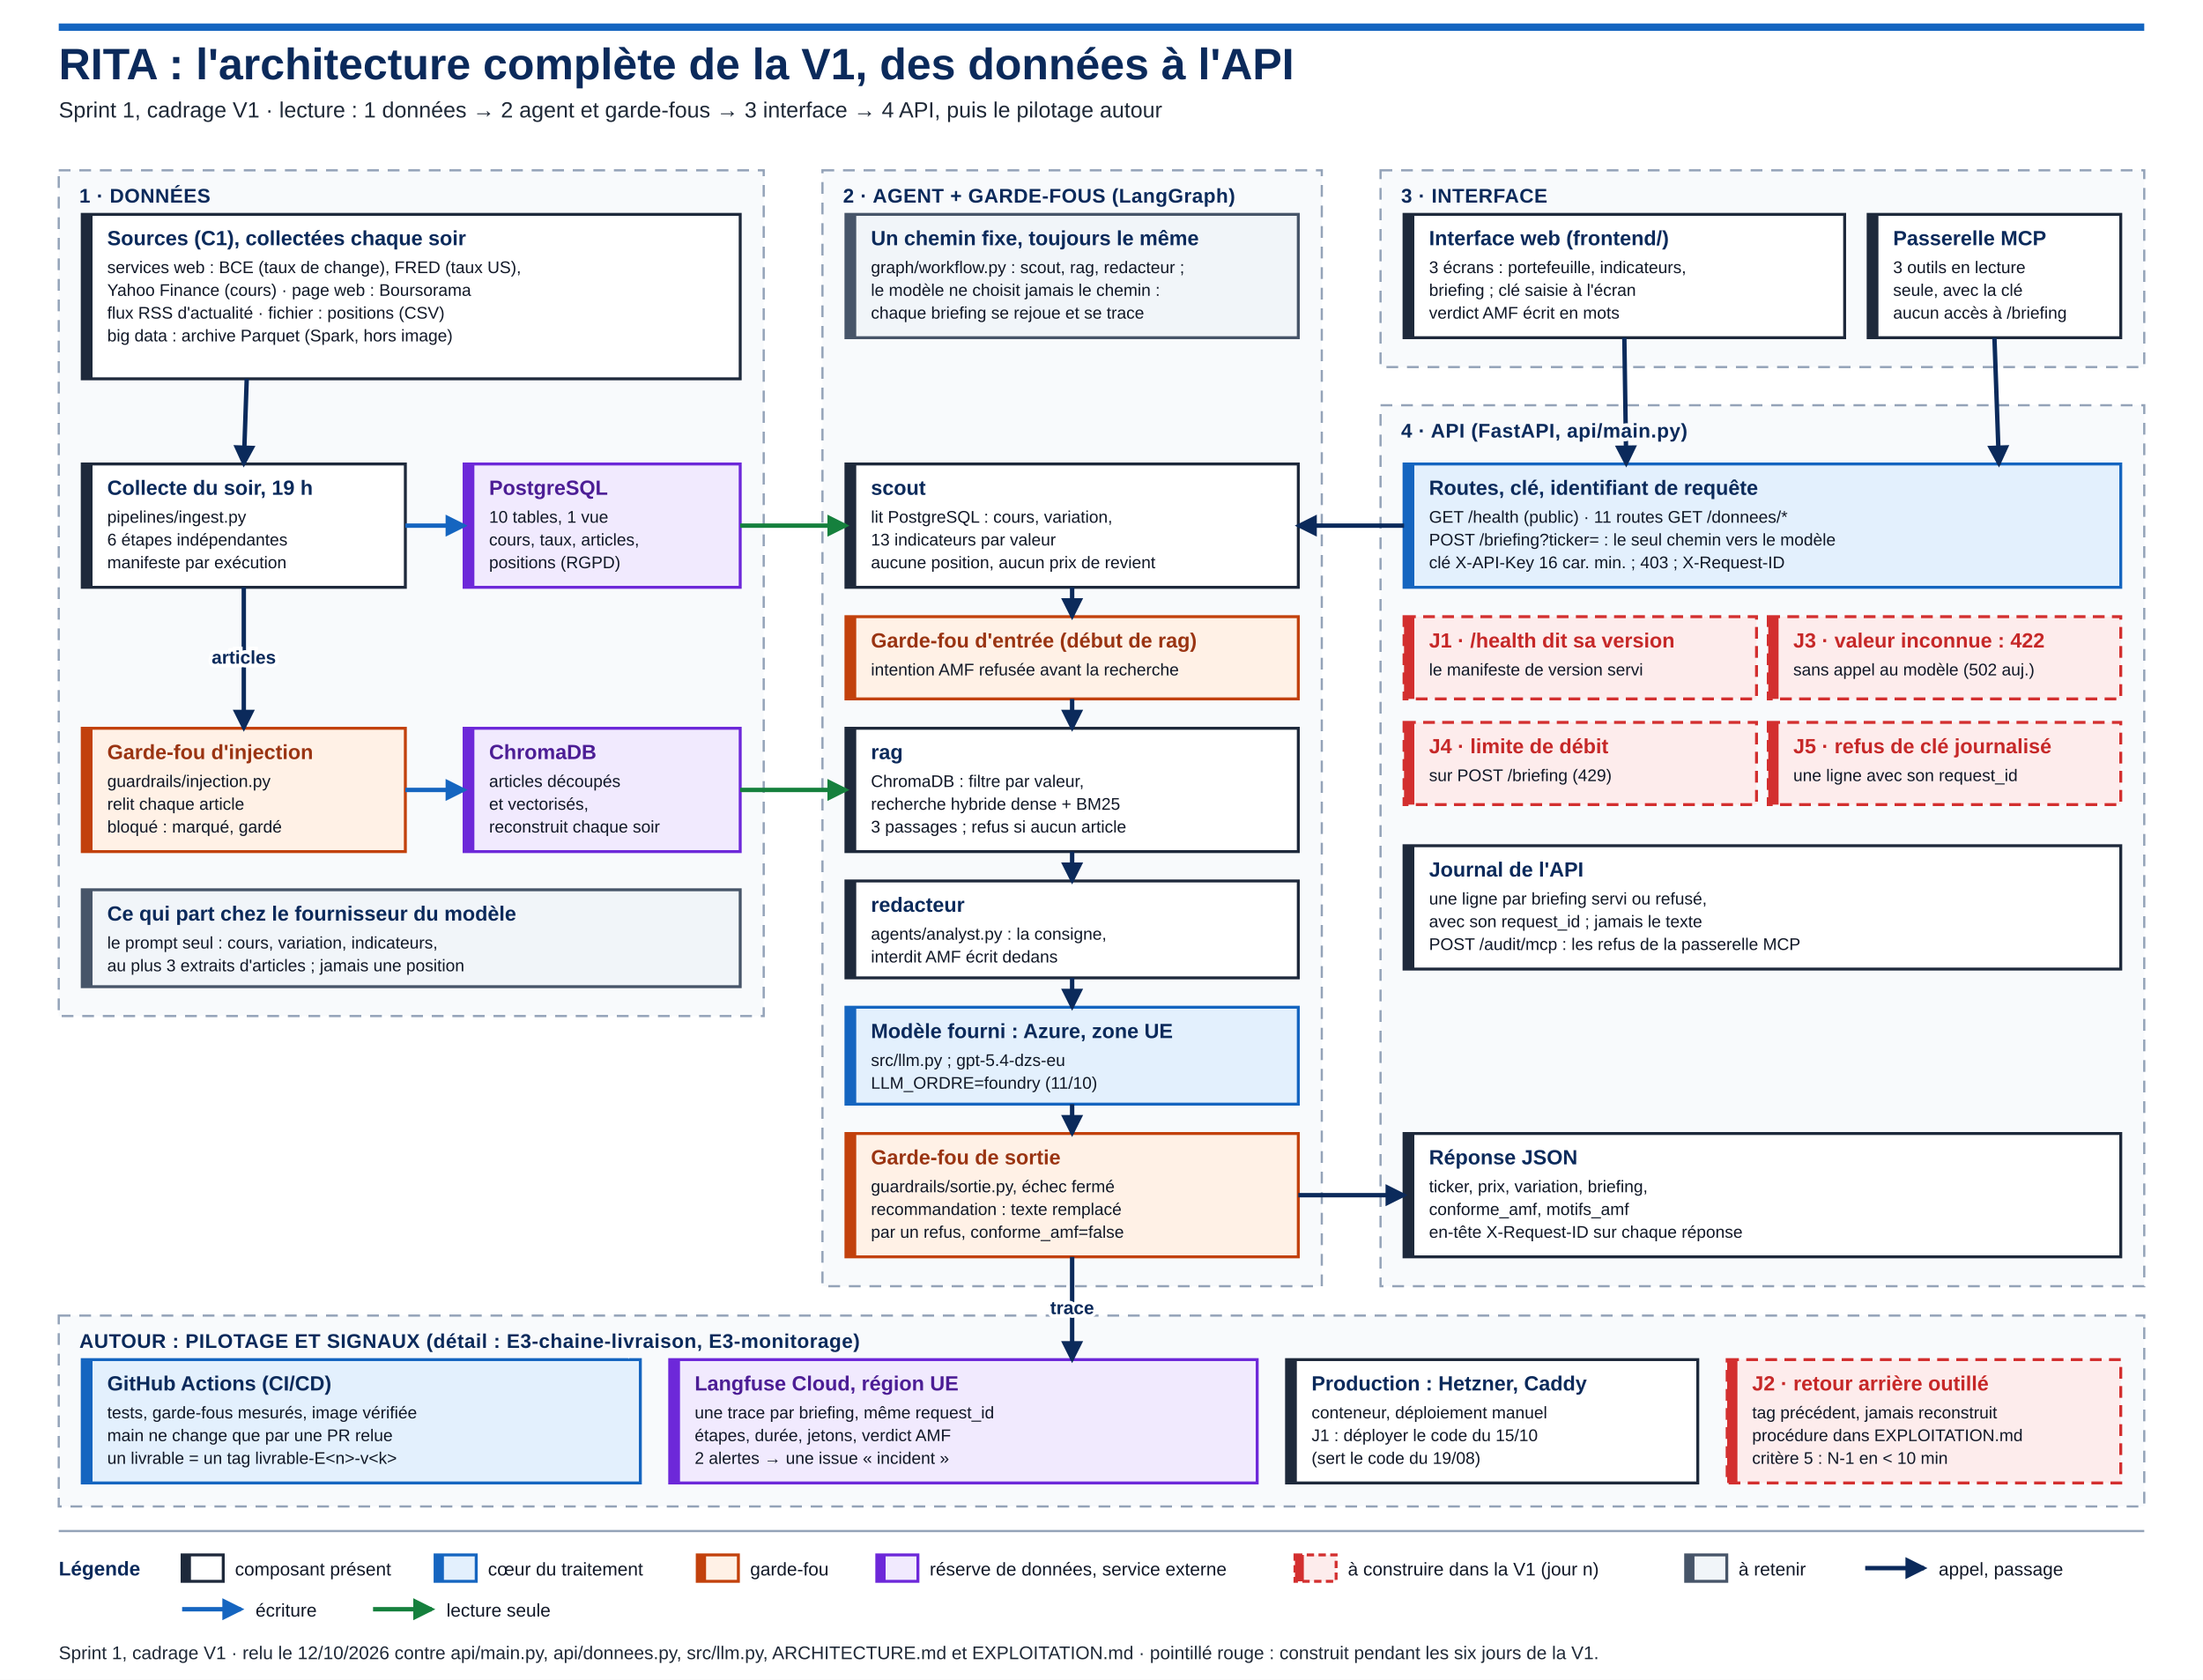
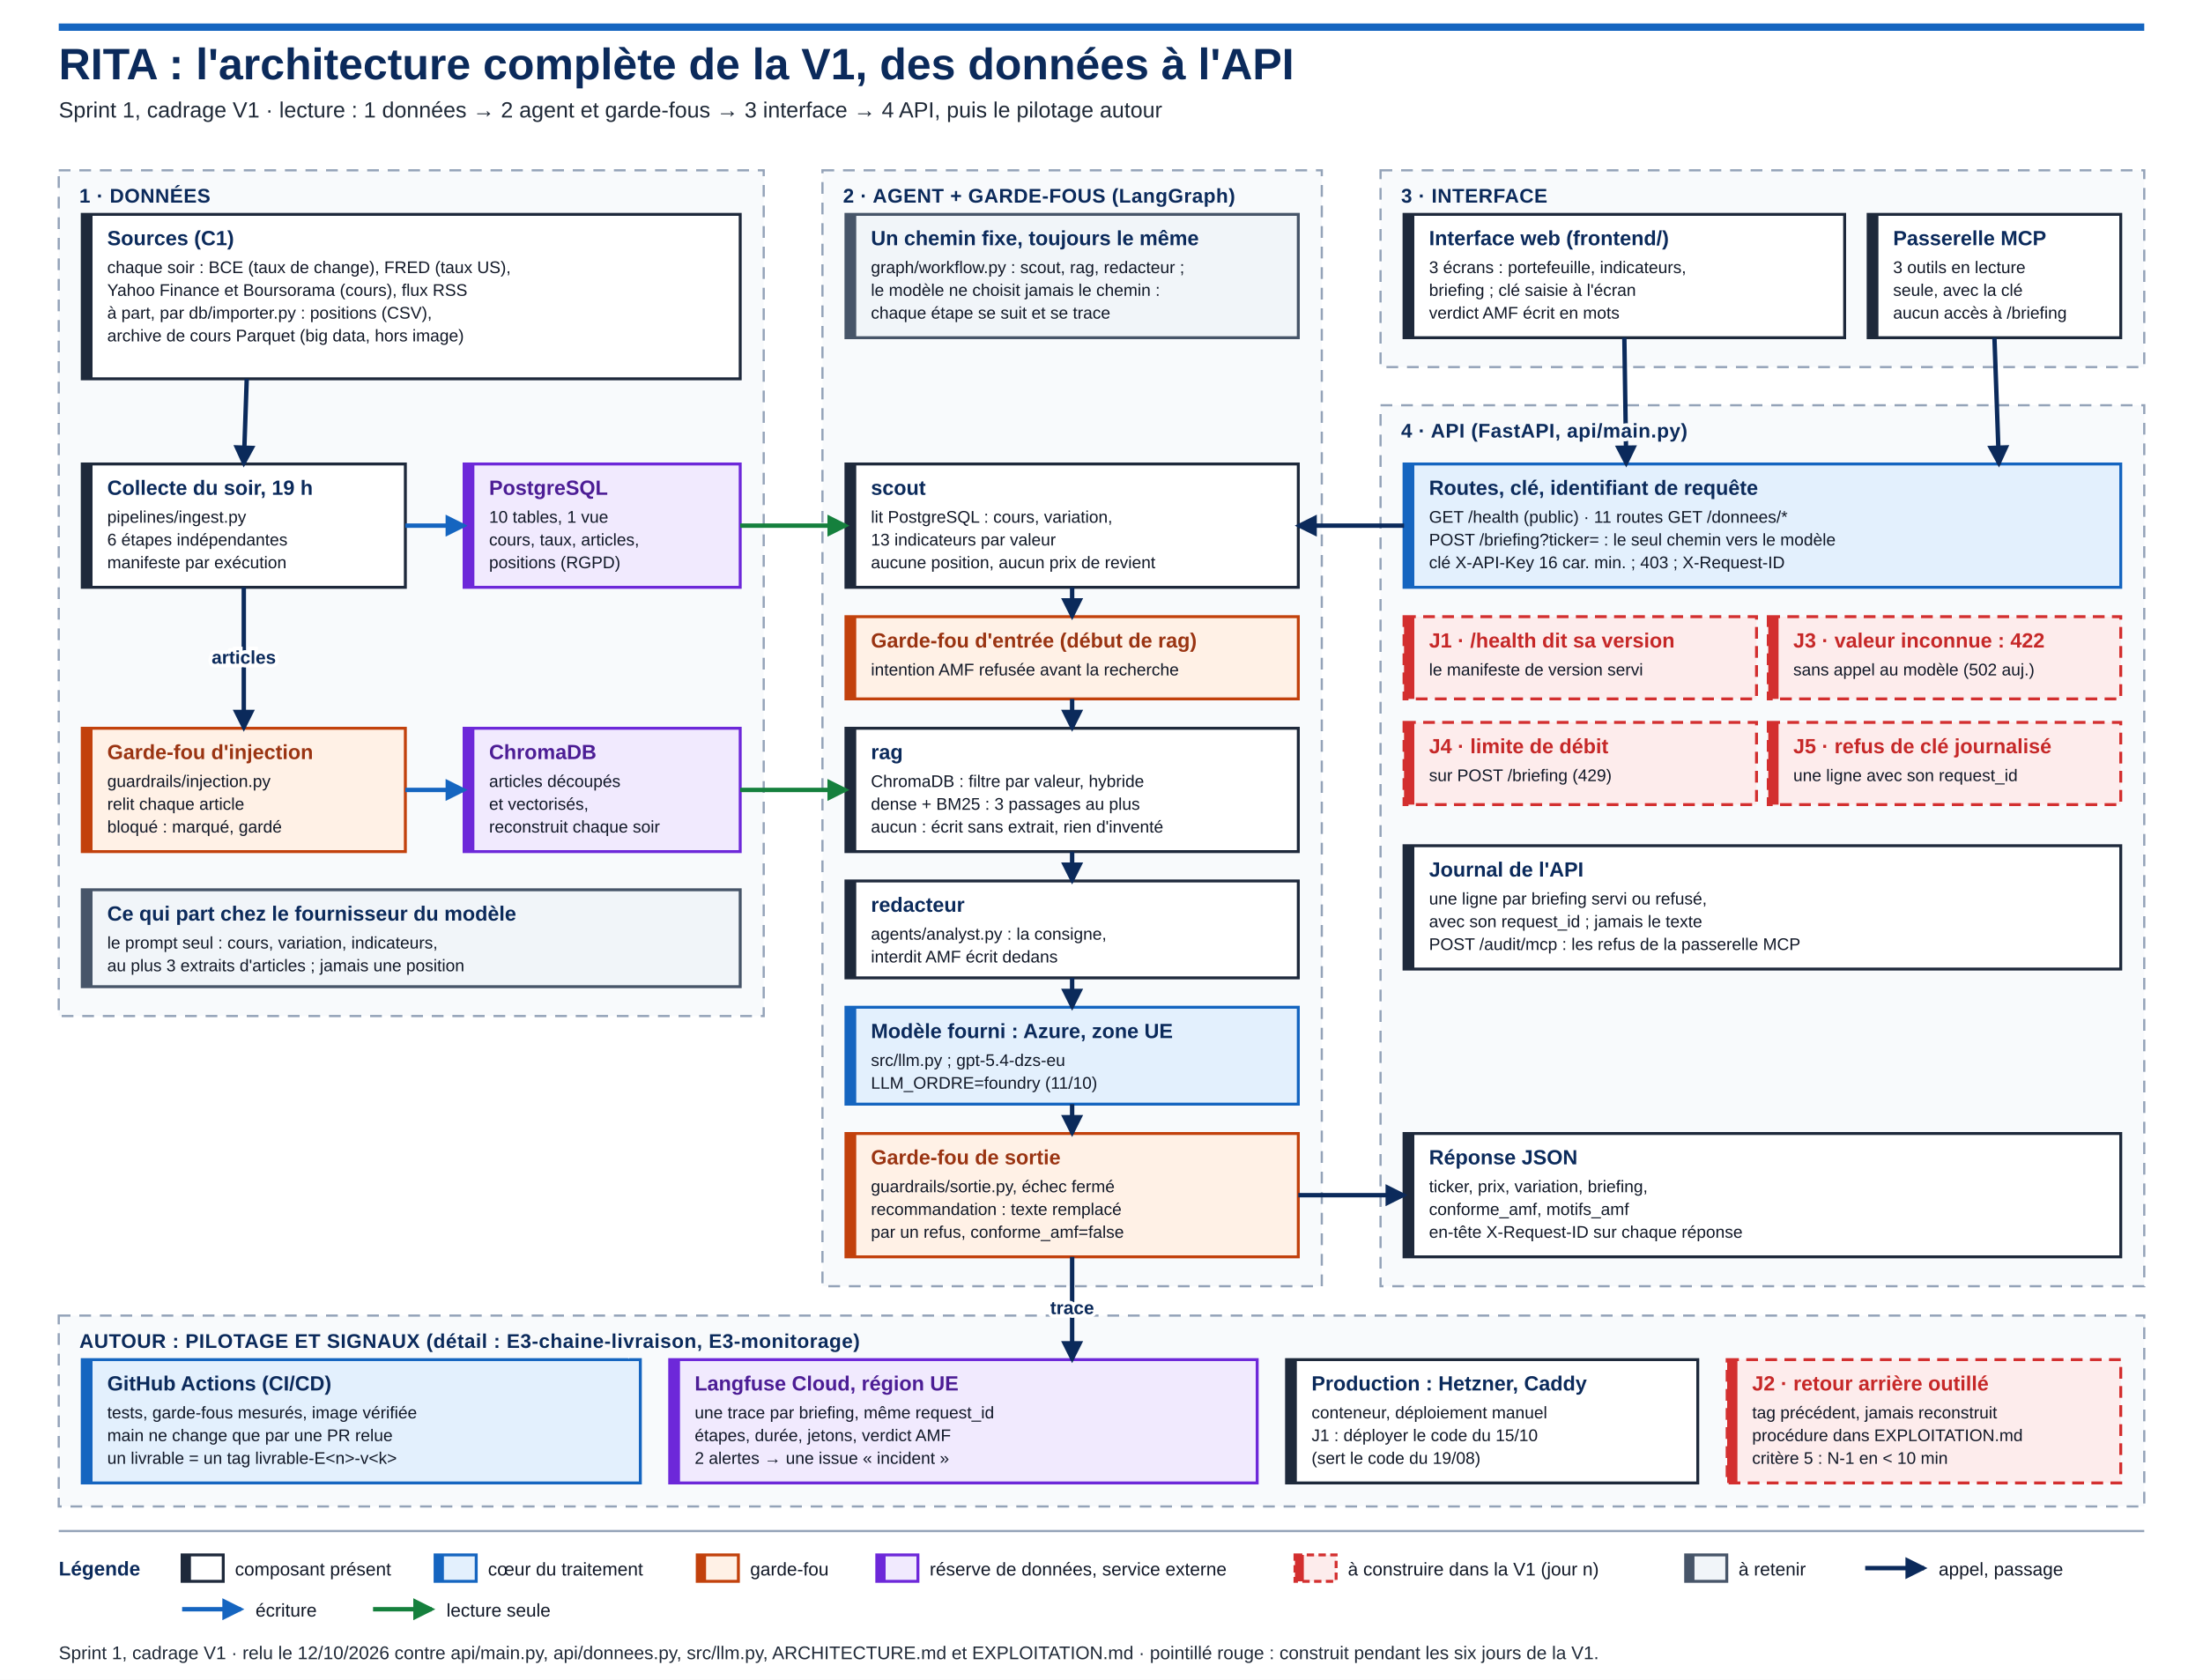
<svg xmlns="http://www.w3.org/2000/svg" width="1500" height="1144" viewBox="0 0 1500 1144" font-family="Segoe UI,Calibri,Arial,sans-serif">
  <defs>
    <marker id="fl-flux" markerWidth="5" markerHeight="5" refX="4.2" refY="2.5" orient="auto" markerUnits="strokeWidth">
      <polygon points="0 0,5 2.5,0 5" fill="#0B2A5B" />
    </marker>
    <marker id="fl-ecriture" markerWidth="5" markerHeight="5" refX="4.2" refY="2.5" orient="auto" markerUnits="strokeWidth">
      <polygon points="0 0,5 2.5,0 5" fill="#1565C0" />
    </marker>
    <marker id="fl-lecture" markerWidth="5" markerHeight="5" refX="4.2" refY="2.5" orient="auto" markerUnits="strokeWidth">
      <polygon points="0 0,5 2.5,0 5" fill="#15803D" />
    </marker>
    <marker id="fl-erreur" markerWidth="5" markerHeight="5" refX="4.2" refY="2.5" orient="auto" markerUnits="strokeWidth">
      <polygon points="0 0,5 2.5,0 5" fill="#D32F2F" />
    </marker>
    <marker id="fl-manuel" markerWidth="5" markerHeight="5" refX="4.2" refY="2.5" orient="auto" markerUnits="strokeWidth">
      <polygon points="0 0,5 2.5,0 5" fill="#64748B" />
    </marker>
    <marker id="fl-perso" markerWidth="5" markerHeight="5" refX="4.2" refY="2.5" orient="auto" markerUnits="strokeWidth">
      <polygon points="0 0,5 2.5,0 5" fill="#A21CAF" />
    </marker>
  </defs>
  <rect width="1500" height="1144" fill="#FFFFFF" />
  <rect x="40" y="16" width="1420" height="5" fill="#1565C0" />
  <text x="40" y="54" font-size="30" font-weight="700" fill="#0B2A5B">RITA : l'architecture complète de la V1, des données à l'API</text>
  <text x="40" y="80" font-size="15" fill="#1F2937">Sprint 1, cadrage V1 · lecture : 1 données → 2 agent et garde-fous → 3 interface → 4 API, puis le pilotage autour</text>
  <g transform="translate(0,16)">
    <rect x="40" y="100" width="480" height="576" fill="#F8FAFC" stroke="#94A3B8" stroke-width="1.5" stroke-dasharray="8,6" />
    <rect x="560" y="100" width="340" height="760" fill="#F8FAFC" stroke="#94A3B8" stroke-width="1.5" stroke-dasharray="8,6" />
    <rect x="940" y="100" width="520" height="134" fill="#F8FAFC" stroke="#94A3B8" stroke-width="1.5" stroke-dasharray="8,6" />
    <rect x="940" y="260" width="520" height="600" fill="#F8FAFC" stroke="#94A3B8" stroke-width="1.5" stroke-dasharray="8,6" />
    <rect x="40" y="880" width="1420" height="130" fill="#F8FAFC" stroke="#94A3B8" stroke-width="1.5" stroke-dasharray="8,6" />
    <rect x="56" y="130" width="448" height="112" fill="#FFFFFF" stroke="#1E293B" stroke-width="2" />
    <rect x="56" y="130" width="7" height="112" fill="#1E293B" />
-     <text x="73" y="151" font-size="14" font-weight="700" fill="#0B2A5B">Sources (C1), collectées chaque soir</text>
-     <text x="73" y="170.0" font-size="11.5" fill="#111827">services web : BCE (taux de change), FRED (taux US),</text>
-     <text x="73" y="185.5" font-size="11.5" fill="#111827">  Yahoo Finance (cours) · page web : Boursorama</text>
-     <text x="73" y="201.0" font-size="11.5" fill="#111827">flux RSS d'actualité · fichier : positions (CSV)</text>
-     <text x="73" y="216.5" font-size="11.5" fill="#111827">big data : archive Parquet (Spark, hors image)</text>
+     <text x="73" y="151" font-size="14" font-weight="700" fill="#0B2A5B">Sources (C1)</text>
+     <text x="73" y="170.0" font-size="11.5" fill="#111827">chaque soir : BCE (taux de change), FRED (taux US),</text>
+     <text x="73" y="185.5" font-size="11.5" fill="#111827">  Yahoo Finance et Boursorama (cours), flux RSS</text>
+     <text x="73" y="201.0" font-size="11.5" fill="#111827">à part, par db/importer.py : positions (CSV),</text>
+     <text x="73" y="216.5" font-size="11.5" fill="#111827">  archive de cours Parquet (big data, hors image)</text>
    <rect x="56" y="300" width="220" height="84" fill="#FFFFFF" stroke="#1E293B" stroke-width="2" />
    <rect x="56" y="300" width="7" height="84" fill="#1E293B" />
    <text x="73" y="321" font-size="14" font-weight="700" fill="#0B2A5B">Collecte du soir, 19 h</text>
    <text x="73" y="340.0" font-size="11.5" fill="#111827">pipelines/ingest.py</text>
    <text x="73" y="355.5" font-size="11.5" fill="#111827">6 étapes indépendantes</text>
    <text x="73" y="371.0" font-size="11.5" fill="#111827">manifeste par exécution</text>
    <rect x="316" y="300" width="188" height="84" fill="#F1EAFE" stroke="#6D28D9" stroke-width="2" />
    <rect x="316" y="300" width="7" height="84" fill="#6D28D9" />
    <text x="333" y="321" font-size="14" font-weight="700" fill="#4C1D95">PostgreSQL</text>
    <text x="333" y="340.0" font-size="11.5" fill="#111827">10 tables, 1 vue</text>
    <text x="333" y="355.5" font-size="11.5" fill="#111827">cours, taux, articles,</text>
    <text x="333" y="371.0" font-size="11.5" fill="#111827">positions (RGPD)</text>
    <rect x="56" y="480" width="220" height="84" fill="#FFF1E6" stroke="#C2410C" stroke-width="2" />
    <rect x="56" y="480" width="7" height="84" fill="#C2410C" />
    <text x="73" y="501" font-size="14" font-weight="700" fill="#9A3412">Garde-fou d'injection</text>
    <text x="73" y="520.0" font-size="11.5" fill="#111827">guardrails/injection.py</text>
    <text x="73" y="535.5" font-size="11.5" fill="#111827">relit chaque article</text>
    <text x="73" y="551.0" font-size="11.5" fill="#111827">bloqué : marqué, gardé</text>
    <rect x="316" y="480" width="188" height="84" fill="#F1EAFE" stroke="#6D28D9" stroke-width="2" />
    <rect x="316" y="480" width="7" height="84" fill="#6D28D9" />
    <text x="333" y="501" font-size="14" font-weight="700" fill="#4C1D95">ChromaDB</text>
    <text x="333" y="520.0" font-size="11.5" fill="#111827">articles découpés</text>
    <text x="333" y="535.5" font-size="11.5" fill="#111827">et vectorisés,</text>
    <text x="333" y="551.0" font-size="11.5" fill="#111827">reconstruit chaque soir</text>
    <rect x="56" y="590" width="448" height="66" fill="#F1F5F9" stroke="#475569" stroke-width="2" />
    <rect x="56" y="590" width="7" height="66" fill="#475569" />
    <text x="73" y="611" font-size="14" font-weight="700" fill="#0B2A5B">Ce qui part chez le fournisseur du modèle</text>
    <text x="73" y="630.0" font-size="11.5" fill="#111827">le prompt seul : cours, variation, indicateurs,</text>
    <text x="73" y="645.5" font-size="11.5" fill="#111827">au plus 3 extraits d'articles ; jamais une position</text>
    <rect x="576" y="130" width="308" height="84" fill="#F1F5F9" stroke="#475569" stroke-width="2" />
    <rect x="576" y="130" width="7" height="84" fill="#475569" />
    <text x="593" y="151" font-size="14" font-weight="700" fill="#0B2A5B">Un chemin fixe, toujours le même</text>
    <text x="593" y="170.0" font-size="11.5" fill="#111827">graph/workflow.py : scout, rag, redacteur ;</text>
    <text x="593" y="185.5" font-size="11.5" fill="#111827">le modèle ne choisit jamais le chemin :</text>
-     <text x="593" y="201.0" font-size="11.5" fill="#111827">chaque briefing se rejoue et se trace</text>
+     <text x="593" y="201.0" font-size="11.5" fill="#111827">chaque étape se suit et se trace</text>
    <rect x="576" y="300" width="308" height="84" fill="#FFFFFF" stroke="#1E293B" stroke-width="2" />
    <rect x="576" y="300" width="7" height="84" fill="#1E293B" />
    <text x="593" y="321" font-size="14" font-weight="700" fill="#0B2A5B">scout</text>
    <text x="593" y="340.0" font-size="11.5" fill="#111827">lit PostgreSQL : cours, variation,</text>
    <text x="593" y="355.5" font-size="11.5" fill="#111827">13 indicateurs par valeur</text>
    <text x="593" y="371.0" font-size="11.5" fill="#111827">aucune position, aucun prix de revient</text>
    <rect x="576" y="404" width="308" height="56" fill="#FFF1E6" stroke="#C2410C" stroke-width="2" />
    <rect x="576" y="404" width="7" height="56" fill="#C2410C" />
    <text x="593" y="425" font-size="14" font-weight="700" fill="#9A3412">Garde-fou d'entrée (début de rag)</text>
    <text x="593" y="444.0" font-size="11.5" fill="#111827">intention AMF refusée avant la recherche</text>
    <rect x="576" y="480" width="308" height="84" fill="#FFFFFF" stroke="#1E293B" stroke-width="2" />
    <rect x="576" y="480" width="7" height="84" fill="#1E293B" />
    <text x="593" y="501" font-size="14" font-weight="700" fill="#0B2A5B">rag</text>
-     <text x="593" y="520.0" font-size="11.5" fill="#111827">ChromaDB : filtre par valeur,</text>
-     <text x="593" y="535.5" font-size="11.5" fill="#111827">recherche hybride dense + BM25</text>
-     <text x="593" y="551.0" font-size="11.5" fill="#111827">3 passages ; refus si aucun article</text>
+     <text x="593" y="520.0" font-size="11.5" fill="#111827">ChromaDB : filtre par valeur, hybride</text>
+     <text x="593" y="535.5" font-size="11.5" fill="#111827">dense + BM25 : 3 passages au plus</text>
+     <text x="593" y="551.0" font-size="11.5" fill="#111827">aucun : écrit sans extrait, rien d'inventé</text>
    <rect x="576" y="584" width="308" height="66" fill="#FFFFFF" stroke="#1E293B" stroke-width="2" />
    <rect x="576" y="584" width="7" height="66" fill="#1E293B" />
    <text x="593" y="605" font-size="14" font-weight="700" fill="#0B2A5B">redacteur</text>
    <text x="593" y="624.0" font-size="11.5" fill="#111827">agents/analyst.py : la consigne,</text>
    <text x="593" y="639.5" font-size="11.5" fill="#111827">interdit AMF écrit dedans</text>
    <rect x="576" y="670" width="308" height="66" fill="#E3F0FD" stroke="#1565C0" stroke-width="2" />
    <rect x="576" y="670" width="7" height="66" fill="#1565C0" />
    <text x="593" y="691" font-size="14" font-weight="700" fill="#0B2A5B">Modèle fourni : Azure, zone UE</text>
    <text x="593" y="710.0" font-size="11.5" fill="#111827">src/llm.py ; gpt-5.4-dzs-eu</text>
    <text x="593" y="725.5" font-size="11.5" fill="#111827">LLM_ORDRE=foundry (11/10)</text>
    <rect x="576" y="756" width="308" height="84" fill="#FFF1E6" stroke="#C2410C" stroke-width="2" />
    <rect x="576" y="756" width="7" height="84" fill="#C2410C" />
    <text x="593" y="777" font-size="14" font-weight="700" fill="#9A3412">Garde-fou de sortie</text>
    <text x="593" y="796.0" font-size="11.5" fill="#111827">guardrails/sortie.py, échec fermé</text>
    <text x="593" y="811.5" font-size="11.5" fill="#111827">recommandation : texte remplacé</text>
    <text x="593" y="827.0" font-size="11.5" fill="#111827">par un refus, conforme_amf=false</text>
    <rect x="956" y="130" width="300" height="84" fill="#FFFFFF" stroke="#1E293B" stroke-width="2" />
    <rect x="956" y="130" width="7" height="84" fill="#1E293B" />
    <text x="973" y="151" font-size="14" font-weight="700" fill="#0B2A5B">Interface web (frontend/)</text>
    <text x="973" y="170.0" font-size="11.5" fill="#111827">3 écrans : portefeuille, indicateurs,</text>
    <text x="973" y="185.5" font-size="11.5" fill="#111827">  briefing ; clé saisie à l'écran</text>
    <text x="973" y="201.0" font-size="11.5" fill="#111827">verdict AMF écrit en mots</text>
    <rect x="1272" y="130" width="172" height="84" fill="#FFFFFF" stroke="#1E293B" stroke-width="2" />
    <rect x="1272" y="130" width="7" height="84" fill="#1E293B" />
    <text x="1289" y="151" font-size="14" font-weight="700" fill="#0B2A5B">Passerelle MCP</text>
    <text x="1289" y="170.0" font-size="11.5" fill="#111827">3 outils en lecture</text>
    <text x="1289" y="185.5" font-size="11.5" fill="#111827">seule, avec la clé</text>
    <text x="1289" y="201.0" font-size="11.5" fill="#111827">aucun accès à /briefing</text>
    <rect x="956" y="300" width="488" height="84" fill="#E3F0FD" stroke="#1565C0" stroke-width="2" />
    <rect x="956" y="300" width="7" height="84" fill="#1565C0" />
    <text x="973" y="321" font-size="14" font-weight="700" fill="#0B2A5B">Routes, clé, identifiant de requête</text>
    <text x="973" y="340.0" font-size="11.5" fill="#111827">GET /health (public) · 11 routes GET /donnees/*</text>
    <text x="973" y="355.5" font-size="11.5" fill="#111827">POST /briefing?ticker= : le seul chemin vers le modèle</text>
    <text x="973" y="371.0" font-size="11.5" fill="#111827">clé X-API-Key 16 car. min. ; 403 ; X-Request-ID</text>
    <rect x="956" y="404" width="240" height="56" fill="#FDECEC" stroke="#D32F2F" stroke-width="2" stroke-dasharray="8,5" />
    <rect x="956" y="404" width="7" height="56" fill="#D32F2F" />
    <text x="973" y="425" font-size="14" font-weight="700" fill="#C62828">J1 · /health dit sa version</text>
    <text x="973" y="444.0" font-size="11.5" fill="#111827">le manifeste de version servi</text>
    <rect x="1204" y="404" width="240" height="56" fill="#FDECEC" stroke="#D32F2F" stroke-width="2" stroke-dasharray="8,5" />
    <rect x="1204" y="404" width="7" height="56" fill="#D32F2F" />
    <text x="1221" y="425" font-size="14" font-weight="700" fill="#C62828">J3 · valeur inconnue : 422</text>
    <text x="1221" y="444.0" font-size="11.5" fill="#111827">sans appel au modèle (502 auj.)</text>
    <rect x="956" y="476" width="240" height="56" fill="#FDECEC" stroke="#D32F2F" stroke-width="2" stroke-dasharray="8,5" />
    <rect x="956" y="476" width="7" height="56" fill="#D32F2F" />
    <text x="973" y="497" font-size="14" font-weight="700" fill="#C62828">J4 · limite de débit</text>
    <text x="973" y="516.0" font-size="11.5" fill="#111827">sur POST /briefing (429)</text>
    <rect x="1204" y="476" width="240" height="56" fill="#FDECEC" stroke="#D32F2F" stroke-width="2" stroke-dasharray="8,5" />
    <rect x="1204" y="476" width="7" height="56" fill="#D32F2F" />
    <text x="1221" y="497" font-size="14" font-weight="700" fill="#C62828">J5 · refus de clé journalisé</text>
    <text x="1221" y="516.0" font-size="11.5" fill="#111827">une ligne avec son request_id</text>
    <rect x="956" y="560" width="488" height="84" fill="#FFFFFF" stroke="#1E293B" stroke-width="2" />
    <rect x="956" y="560" width="7" height="84" fill="#1E293B" />
    <text x="973" y="581" font-size="14" font-weight="700" fill="#0B2A5B">Journal de l'API</text>
    <text x="973" y="600.0" font-size="11.5" fill="#111827">une ligne par briefing servi ou refusé,</text>
    <text x="973" y="615.5" font-size="11.5" fill="#111827">avec son request_id ; jamais le texte</text>
    <text x="973" y="631.0" font-size="11.5" fill="#111827">POST /audit/mcp : les refus de la passerelle MCP</text>
    <rect x="956" y="756" width="488" height="84" fill="#FFFFFF" stroke="#1E293B" stroke-width="2" />
    <rect x="956" y="756" width="7" height="84" fill="#1E293B" />
    <text x="973" y="777" font-size="14" font-weight="700" fill="#0B2A5B">Réponse JSON</text>
    <text x="973" y="796.0" font-size="11.5" fill="#111827">ticker, prix, variation, briefing,</text>
    <text x="973" y="811.5" font-size="11.5" fill="#111827">conforme_amf, motifs_amf</text>
    <text x="973" y="827.0" font-size="11.5" fill="#111827">en-tête X-Request-ID sur chaque réponse</text>
    <rect x="56" y="910" width="380" height="84" fill="#E3F0FD" stroke="#1565C0" stroke-width="2" />
    <rect x="56" y="910" width="7" height="84" fill="#1565C0" />
    <text x="73" y="931" font-size="14" font-weight="700" fill="#0B2A5B">GitHub Actions (CI/CD)</text>
    <text x="73" y="950.0" font-size="11.5" fill="#111827">tests, garde-fous mesurés, image vérifiée</text>
    <text x="73" y="965.5" font-size="11.5" fill="#111827">main ne change que par une PR relue</text>
    <text x="73" y="981.0" font-size="11.5" fill="#111827">un livrable = un tag livrable-E&lt;n&gt;-v&lt;k&gt;</text>
    <rect x="456" y="910" width="400" height="84" fill="#F1EAFE" stroke="#6D28D9" stroke-width="2" />
    <rect x="456" y="910" width="7" height="84" fill="#6D28D9" />
    <text x="473" y="931" font-size="14" font-weight="700" fill="#4C1D95">Langfuse Cloud, région UE</text>
    <text x="473" y="950.0" font-size="11.5" fill="#111827">une trace par briefing, même request_id</text>
    <text x="473" y="965.5" font-size="11.5" fill="#111827">étapes, durée, jetons, verdict AMF</text>
    <text x="473" y="981.0" font-size="11.5" fill="#111827">2 alertes → une issue « incident »</text>
    <rect x="876" y="910" width="280" height="84" fill="#FFFFFF" stroke="#1E293B" stroke-width="2" />
    <rect x="876" y="910" width="7" height="84" fill="#1E293B" />
    <text x="893" y="931" font-size="14" font-weight="700" fill="#0B2A5B">Production : Hetzner, Caddy</text>
    <text x="893" y="950.0" font-size="11.5" fill="#111827">conteneur, déploiement manuel</text>
    <text x="893" y="965.5" font-size="11.5" fill="#111827">J1 : déployer le code du 15/10</text>
    <text x="893" y="981.0" font-size="11.5" fill="#111827">(sert le code du 19/08)</text>
    <rect x="1176" y="910" width="268" height="84" fill="#FDECEC" stroke="#D32F2F" stroke-width="2" stroke-dasharray="8,5" />
    <rect x="1176" y="910" width="7" height="84" fill="#D32F2F" />
    <text x="1193" y="931" font-size="14" font-weight="700" fill="#C62828">J2 · retour arrière outillé</text>
    <text x="1193" y="950.0" font-size="11.5" fill="#111827">tag précédent, jamais reconstruit</text>
    <text x="1193" y="965.5" font-size="11.5" fill="#111827">procédure dans EXPLOITATION.md</text>
    <text x="1193" y="981.0" font-size="11.5" fill="#111827">critère 5 : N-1 en &lt; 10 min</text>
    <line x1="168.0" y1="242" x2="166.0" y2="300" stroke="#0B2A5B" stroke-width="3" marker-end="url(#fl-flux)" />
    <line x1="276" y1="342.0" x2="316" y2="342.0" stroke="#1565C0" stroke-width="3" marker-end="url(#fl-ecriture)" />
    <line x1="166.0" y1="384" x2="166.0" y2="480" stroke="#0B2A5B" stroke-width="3" marker-end="url(#fl-flux)" />
    <text x="166.0" y="436.0" font-size="12.5" font-weight="700" fill="#0B2A5B" text-anchor="middle" stroke="#FFFFFF" stroke-width="5" paint-order="stroke">articles</text>
    <line x1="276" y1="522.0" x2="316" y2="522.0" stroke="#1565C0" stroke-width="3" marker-end="url(#fl-ecriture)" />
    <line x1="504" y1="342.0" x2="576" y2="342.0" stroke="#15803D" stroke-width="3" marker-end="url(#fl-lecture)" />
    <line x1="504" y1="522.0" x2="576" y2="522.0" stroke="#15803D" stroke-width="3" marker-end="url(#fl-lecture)" />
    <line x1="730.0" y1="384" x2="730.0" y2="404" stroke="#0B2A5B" stroke-width="3" marker-end="url(#fl-flux)" />
    <line x1="730.0" y1="460" x2="730.0" y2="480" stroke="#0B2A5B" stroke-width="3" marker-end="url(#fl-flux)" />
    <line x1="730.0" y1="564" x2="730.0" y2="584" stroke="#0B2A5B" stroke-width="3" marker-end="url(#fl-flux)" />
    <line x1="730.0" y1="650" x2="730.0" y2="670" stroke="#0B2A5B" stroke-width="3" marker-end="url(#fl-flux)" />
    <line x1="730.0" y1="736" x2="730.0" y2="756" stroke="#0B2A5B" stroke-width="3" marker-end="url(#fl-flux)" />
    <line x1="1106.0" y1="214" x2="1107.28" y2="300" stroke="#0B2A5B" stroke-width="3" marker-end="url(#fl-flux)" />
    <line x1="1358.0" y1="214" x2="1361.04" y2="300" stroke="#0B2A5B" stroke-width="3" marker-end="url(#fl-flux)" />
    <line x1="956" y1="342.0" x2="884" y2="342.0" stroke="#0B2A5B" stroke-width="3" marker-end="url(#fl-flux)" />
    <line x1="884" y1="798.0" x2="956" y2="798.0" stroke="#0B2A5B" stroke-width="3" marker-end="url(#fl-flux)" />
    <line x1="730.0" y1="840" x2="730.0" y2="910" stroke="#0B2A5B" stroke-width="3" marker-end="url(#fl-flux)" />
    <text x="730.0" y="879.0" font-size="12.5" font-weight="700" fill="#0B2A5B" text-anchor="middle" stroke="#FFFFFF" stroke-width="5" paint-order="stroke">trace</text>
    <text x="54" y="122" font-size="13.5" font-weight="700" fill="#0B2A5B" letter-spacing="0.3" stroke="#F8FAFC" stroke-width="5" paint-order="stroke">1 · DONNÉES</text>
    <text x="574" y="122" font-size="13.5" font-weight="700" fill="#0B2A5B" letter-spacing="0.3" stroke="#F8FAFC" stroke-width="5" paint-order="stroke">2 · AGENT + GARDE-FOUS (LangGraph)</text>
    <text x="954" y="122" font-size="13.5" font-weight="700" fill="#0B2A5B" letter-spacing="0.3" stroke="#F8FAFC" stroke-width="5" paint-order="stroke">3 · INTERFACE</text>
    <text x="954" y="282" font-size="13.5" font-weight="700" fill="#0B2A5B" letter-spacing="0.3" stroke="#F8FAFC" stroke-width="5" paint-order="stroke">4 · API (FastAPI, api/main.py)</text>
    <text x="54" y="902" font-size="13.5" font-weight="700" fill="#0B2A5B" letter-spacing="0.3" stroke="#F8FAFC" stroke-width="5" paint-order="stroke">AUTOUR : PILOTAGE ET SIGNAUX (détail : E3-chaine-livraison, E3-monitorage)</text>
    <rect x="40" y="1026" width="1420" height="1.5" fill="#94A3B8" />
    <text x="40" y="1057" font-size="13.5" font-weight="700" fill="#0B2A5B">Légende</text>
    <rect x="124.0" y="1043" width="28" height="18" fill="#FFFFFF" stroke="#1E293B" stroke-width="2" />
    <rect x="124.0" y="1043" width="6" height="18" fill="#1E293B" />
    <text x="160.0" y="1057" font-size="12.5" fill="#111827">composant présent</text>
    <rect x="296.25" y="1043" width="28" height="18" fill="#E3F0FD" stroke="#1565C0" stroke-width="2" />
    <rect x="296.25" y="1043" width="6" height="18" fill="#1565C0" />
    <text x="332.25" y="1057" font-size="12.5" fill="#111827">cœur du traitement</text>
    <rect x="474.75" y="1043" width="28" height="18" fill="#FFF1E6" stroke="#C2410C" stroke-width="2" />
    <rect x="474.75" y="1043" width="6" height="18" fill="#C2410C" />
    <text x="510.75" y="1057" font-size="12.5" fill="#111827">garde-fou</text>
    <rect x="597.0" y="1043" width="28" height="18" fill="#F1EAFE" stroke="#6D28D9" stroke-width="2" />
    <rect x="597.0" y="1043" width="6" height="18" fill="#6D28D9" />
    <text x="633.0" y="1057" font-size="12.5" fill="#111827">réserve de données, service externe</text>
    <rect x="881.75" y="1043" width="28" height="18" fill="#FDECEC" stroke="#D32F2F" stroke-width="2" stroke-dasharray="5,3" />
    <rect x="881.75" y="1043" width="6" height="18" fill="#D32F2F" />
    <text x="917.75" y="1057" font-size="12.5" fill="#111827">à construire dans la V1 (jour n)</text>
    <rect x="1147.75" y="1043" width="28" height="18" fill="#F1F5F9" stroke="#475569" stroke-width="2" />
    <rect x="1147.75" y="1043" width="6" height="18" fill="#475569" />
    <text x="1183.75" y="1057" font-size="12.5" fill="#111827">à retenir</text>
    <line x1="1270.0" y1="1052" x2="1310.0" y2="1052" stroke="#0B2A5B" stroke-width="3" marker-end="url(#fl-flux)" />
    <text x="1320.0" y="1057" font-size="12.5" fill="#111827">appel, passage</text>
    <line x1="124.0" y1="1080" x2="164.0" y2="1080" stroke="#1565C0" stroke-width="3" marker-end="url(#fl-ecriture)" />
    <text x="174.0" y="1085" font-size="12.5" fill="#111827">écriture</text>
    <line x1="254.0" y1="1080" x2="294.0" y2="1080" stroke="#15803D" stroke-width="3" marker-end="url(#fl-lecture)" />
    <text x="304.0" y="1085" font-size="12.5" fill="#111827">lecture seule</text>
    <text x="40" y="1114" font-size="12.5" fill="#1F2937">Sprint 1, cadrage V1 · relu le 12/10/2026 contre api/main.py, api/donnees.py, src/llm.py, ARCHITECTURE.md et EXPLOITATION.md · pointillé rouge : construit pendant les six jours de la V1.</text>
  </g>
</svg>
